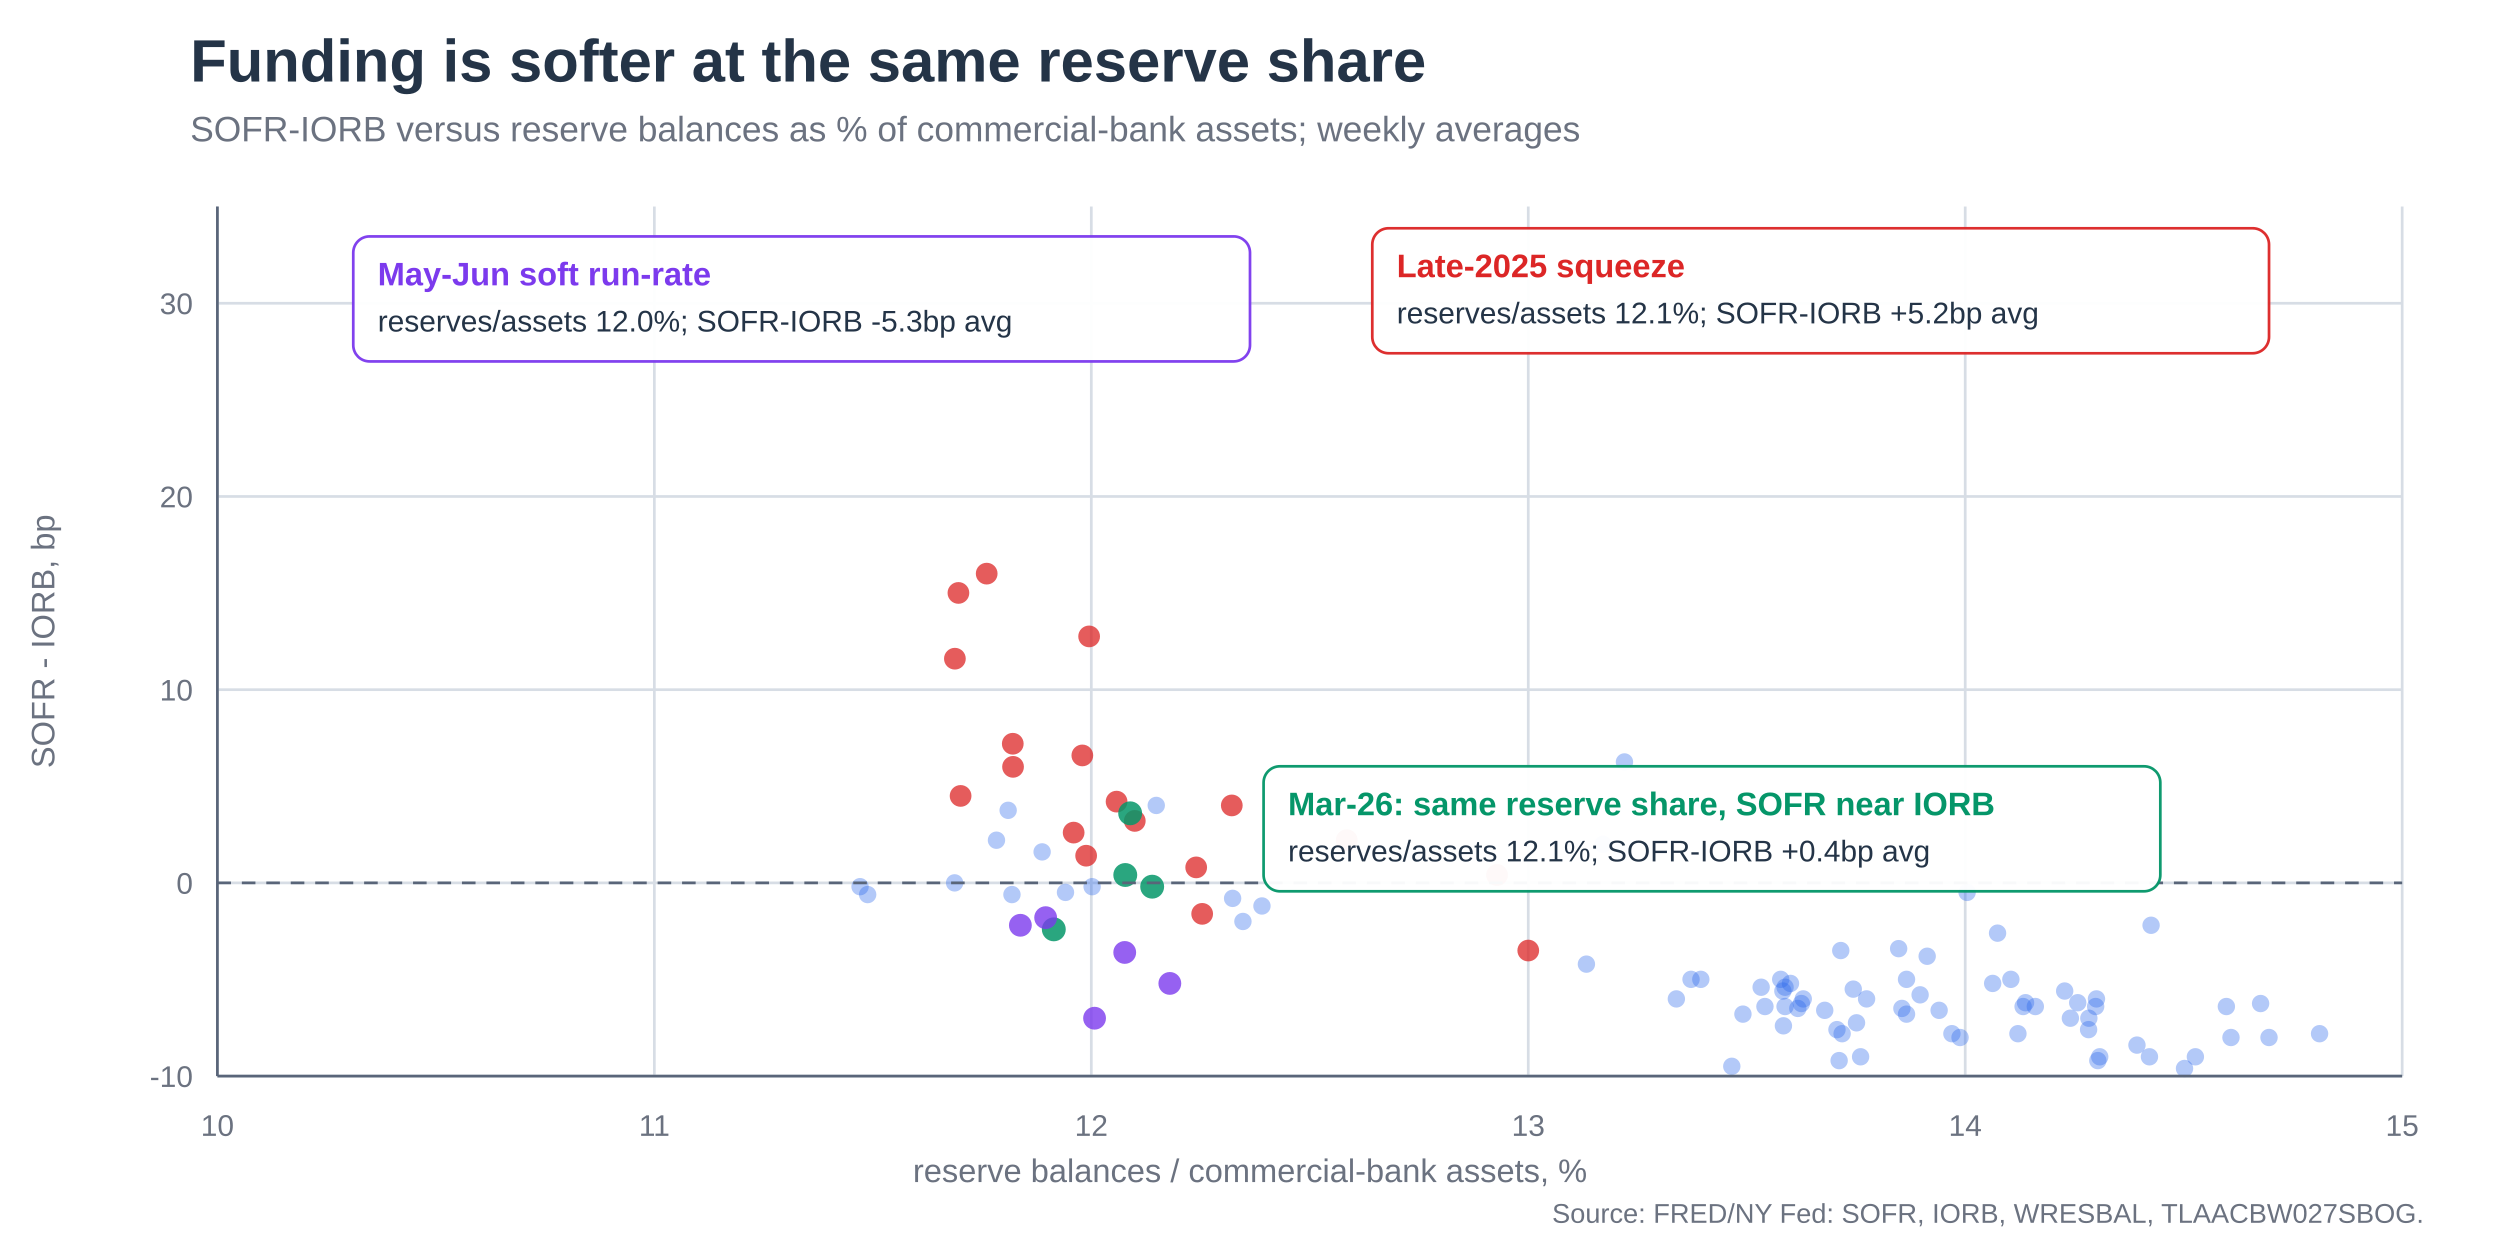
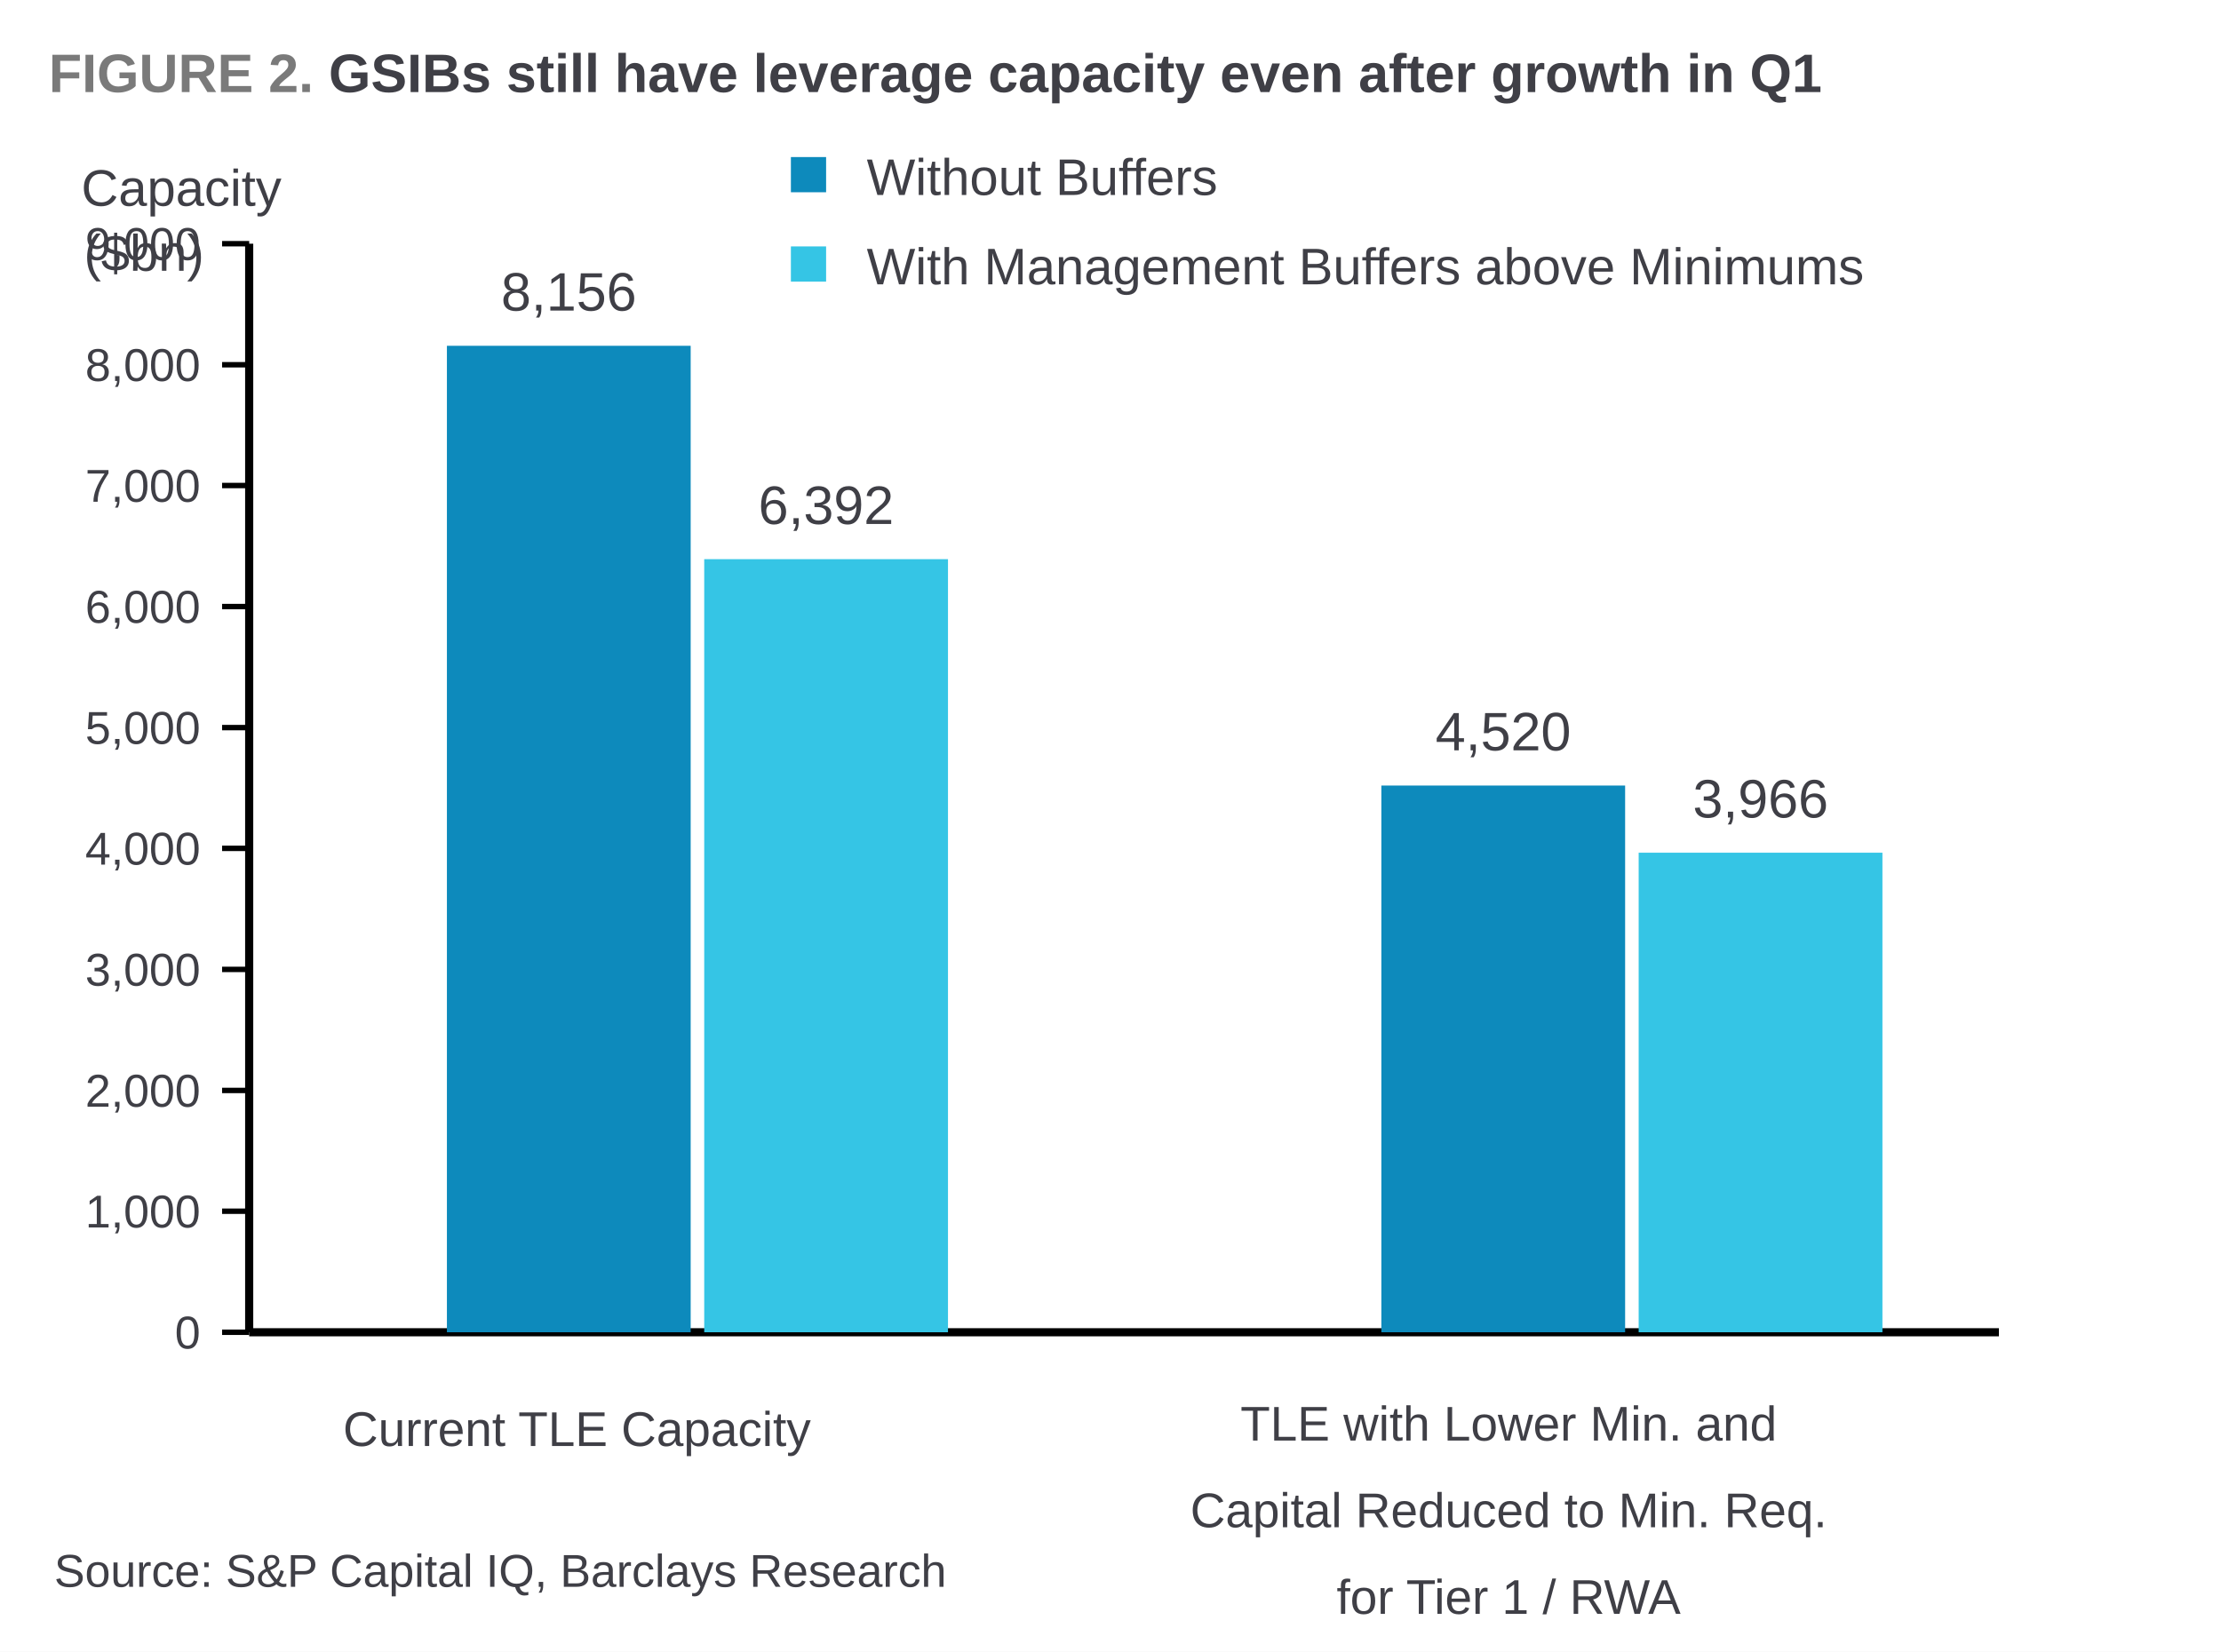
- <svg xmlns="http://www.w3.org/2000/svg" width="920" height="460" viewBox="0 0 920 460">
+ <svg xmlns="http://www.w3.org/2000/svg" width="820" height="610" viewBox="0 0 820 610">
  <rect width="100%" height="100%" fill="white" />
-   <text x="70" y="30" font-family="Arial, sans-serif" font-size="22" font-weight="700" fill="#243447">Funding is softer at the same reserve share</text>
-   <text x="70" y="52" font-family="Arial, sans-serif" font-size="13" fill="#6b7280">SOFR-IORB versus reserve balances as % of commercial-bank assets; weekly averages</text>
-   <line x1="80.0" x2="80.0" y1="76" y2="396" stroke="#d7dde5" />
-   <text x="80.0" y="418" text-anchor="middle" font-family="Arial, sans-serif" font-size="11" fill="#6b7280">10</text>
-   <line x1="240.8" x2="240.8" y1="76" y2="396" stroke="#d7dde5" />
-   <text x="240.8" y="418" text-anchor="middle" font-family="Arial, sans-serif" font-size="11" fill="#6b7280">11</text>
-   <line x1="401.6" x2="401.6" y1="76" y2="396" stroke="#d7dde5" />
-   <text x="401.6" y="418" text-anchor="middle" font-family="Arial, sans-serif" font-size="11" fill="#6b7280">12</text>
-   <line x1="562.4" x2="562.4" y1="76" y2="396" stroke="#d7dde5" />
-   <text x="562.4" y="418" text-anchor="middle" font-family="Arial, sans-serif" font-size="11" fill="#6b7280">13</text>
-   <line x1="723.2" x2="723.2" y1="76" y2="396" stroke="#d7dde5" />
-   <text x="723.2" y="418" text-anchor="middle" font-family="Arial, sans-serif" font-size="11" fill="#6b7280">14</text>
-   <line x1="884.0" x2="884.0" y1="76" y2="396" stroke="#d7dde5" />
-   <text x="884.0" y="418" text-anchor="middle" font-family="Arial, sans-serif" font-size="11" fill="#6b7280">15</text>
-   <line x1="80" x2="884" y1="396.0" y2="396.0" stroke="#d7dde5" />
-   <text x="71" y="400.0" text-anchor="end" font-family="Arial, sans-serif" font-size="11" fill="#6b7280">-10</text>
-   <line x1="80" x2="884" y1="324.9" y2="324.9" stroke="#d7dde5" />
-   <text x="71" y="328.9" text-anchor="end" font-family="Arial, sans-serif" font-size="11" fill="#6b7280">0</text>
-   <line x1="80" x2="884" y1="253.8" y2="253.8" stroke="#d7dde5" />
-   <text x="71" y="257.8" text-anchor="end" font-family="Arial, sans-serif" font-size="11" fill="#6b7280">10</text>
-   <line x1="80" x2="884" y1="182.7" y2="182.7" stroke="#d7dde5" />
-   <text x="71" y="186.7" text-anchor="end" font-family="Arial, sans-serif" font-size="11" fill="#6b7280">20</text>
-   <line x1="80" x2="884" y1="111.6" y2="111.6" stroke="#d7dde5" />
-   <text x="71" y="115.6" text-anchor="end" font-family="Arial, sans-serif" font-size="11" fill="#6b7280">30</text>
-   <circle cx="723.9" cy="328.4" r="3.2" fill="#2563eb" opacity="0.35" />
-   <circle cx="831.9" cy="369.3" r="3.2" fill="#2563eb" opacity="0.35" />
-   <circle cx="772.0" cy="390.3" r="3.2" fill="#2563eb" opacity="0.35" />
-   <circle cx="718.3" cy="380.4" r="3.2" fill="#2563eb" opacity="0.35" />
-   <circle cx="772.7" cy="388.9" r="3.2" fill="#2563eb" opacity="0.35" />
-   <circle cx="791.0" cy="388.9" r="3.2" fill="#2563eb" opacity="0.35" />
-   <circle cx="807.9" cy="388.9" r="3.2" fill="#2563eb" opacity="0.35" />
-   <circle cx="821.0" cy="381.8" r="3.2" fill="#2563eb" opacity="0.35" />
-   <circle cx="819.3" cy="370.4" r="3.2" fill="#2563eb" opacity="0.35" />
-   <circle cx="853.6" cy="380.4" r="3.2" fill="#2563eb" opacity="0.35" />
-   <circle cx="835.0" cy="381.8" r="3.2" fill="#2563eb" opacity="0.35" />
-   <circle cx="742.6" cy="380.4" r="3.2" fill="#2563eb" opacity="0.35" />
-   <circle cx="655.3" cy="360.4" r="3.2" fill="#2563eb" opacity="0.35" />
-   <circle cx="768.7" cy="374.7" r="3.2" fill="#2563eb" opacity="0.35" />
-   <circle cx="759.8" cy="364.7" r="3.2" fill="#2563eb" opacity="0.35" />
-   <circle cx="745.4" cy="369.0" r="3.2" fill="#2563eb" opacity="0.35" />
-   <circle cx="733.3" cy="361.9" r="3.2" fill="#2563eb" opacity="0.35" />
-   <circle cx="771.2" cy="370.4" r="3.2" fill="#2563eb" opacity="0.35" />
-   <circle cx="764.6" cy="369.0" r="3.2" fill="#2563eb" opacity="0.35" />
-   <circle cx="768.6" cy="378.9" r="3.2" fill="#2563eb" opacity="0.35" />
-   <circle cx="744.5" cy="370.4" r="3.2" fill="#2563eb" opacity="0.35" />
-   <circle cx="699.9" cy="371.1" r="3.2" fill="#2563eb" opacity="0.35" />
-   <circle cx="749.0" cy="370.4" r="3.2" fill="#2563eb" opacity="0.35" />
-   <circle cx="740.0" cy="360.4" r="3.2" fill="#2563eb" opacity="0.35" />
-   <circle cx="641.4" cy="373.2" r="3.2" fill="#2563eb" opacity="0.35" />
-   <circle cx="589.9" cy="310.7" r="3.2" fill="#2563eb" opacity="0.35" />
-   <circle cx="656.9" cy="370.4" r="3.2" fill="#2563eb" opacity="0.35" />
-   <circle cx="662.9" cy="369.3" r="3.2" fill="#2563eb" opacity="0.35" />
-   <circle cx="671.5" cy="371.8" r="3.2" fill="#2563eb" opacity="0.35" />
-   <circle cx="677.9" cy="380.4" r="3.2" fill="#2563eb" opacity="0.35" />
-   <circle cx="706.6" cy="366.1" r="3.2" fill="#2563eb" opacity="0.35" />
-   <circle cx="686.9" cy="367.6" r="3.2" fill="#2563eb" opacity="0.35" />
-   <circle cx="721.3" cy="381.8" r="3.2" fill="#2563eb" opacity="0.35" />
-   <circle cx="676.0" cy="378.9" r="3.2" fill="#2563eb" opacity="0.35" />
-   <circle cx="677.4" cy="349.8" r="3.2" fill="#2563eb" opacity="0.35" />
-   <circle cx="698.7" cy="349.1" r="3.2" fill="#2563eb" opacity="0.35" />
-   <circle cx="709.2" cy="351.9" r="3.2" fill="#2563eb" opacity="0.35" />
-   <circle cx="683.2" cy="376.4" r="3.2" fill="#2563eb" opacity="0.35" />
-   <circle cx="597.8" cy="280.4" r="3.2" fill="#2563eb" opacity="0.35" />
-   <circle cx="676.8" cy="390.3" r="3.2" fill="#2563eb" opacity="0.35" />
-   <circle cx="656.9" cy="363.3" r="3.2" fill="#2563eb" opacity="0.35" />
-   <circle cx="625.9" cy="360.4" r="3.2" fill="#2563eb" opacity="0.35" />
-   <circle cx="656.1" cy="364.7" r="3.2" fill="#2563eb" opacity="0.35" />
-   <circle cx="682.0" cy="364.0" r="3.2" fill="#2563eb" opacity="0.35" />
-   <circle cx="713.6" cy="371.8" r="3.2" fill="#2563eb" opacity="0.35" />
-   <circle cx="701.6" cy="360.4" r="3.2" fill="#2563eb" opacity="0.35" />
-   <circle cx="761.9" cy="374.7" r="3.2" fill="#2563eb" opacity="0.35" />
-   <circle cx="803.9" cy="393.2" r="3.2" fill="#2563eb" opacity="0.35" />
-   <circle cx="786.4" cy="384.6" r="3.2" fill="#2563eb" opacity="0.35" />
-   <circle cx="735.1" cy="343.4" r="3.2" fill="#2563eb" opacity="0.35" />
-   <circle cx="791.6" cy="340.5" r="3.2" fill="#2563eb" opacity="0.35" />
-   <circle cx="771.5" cy="367.6" r="3.2" fill="#2563eb" opacity="0.35" />
-   <circle cx="637.3" cy="392.4" r="3.2" fill="#2563eb" opacity="0.35" />
-   <circle cx="622.3" cy="360.4" r="3.2" fill="#2563eb" opacity="0.35" />
-   <circle cx="616.9" cy="367.6" r="3.2" fill="#2563eb" opacity="0.35" />
-   <circle cx="656.3" cy="377.5" r="3.2" fill="#2563eb" opacity="0.35" />
-   <circle cx="684.7" cy="388.9" r="3.2" fill="#2563eb" opacity="0.35" />
-   <circle cx="596.6" cy="313.5" r="3.2" fill="#2563eb" opacity="0.35" />
-   <circle cx="661.6" cy="371.1" r="3.2" fill="#2563eb" opacity="0.35" />
-   <circle cx="701.6" cy="373.2" r="3.2" fill="#2563eb" opacity="0.35" />
-   <circle cx="663.6" cy="367.6" r="3.2" fill="#2563eb" opacity="0.35" />
-   <circle cx="658.9" cy="361.9" r="3.2" fill="#2563eb" opacity="0.35" />
-   <circle cx="648.1" cy="363.3" r="3.2" fill="#2563eb" opacity="0.35" />
-   <circle cx="649.5" cy="370.4" r="3.2" fill="#2563eb" opacity="0.35" />
-   <circle cx="583.8" cy="354.8" r="3.2" fill="#2563eb" opacity="0.35" />
-   <circle cx="562.4" cy="349.8" r="4.0" fill="#dc2626" opacity="0.75" />
-   <circle cx="550.9" cy="322.0" r="4.0" fill="#dc2626" opacity="0.75" />
-   <circle cx="495.6" cy="309.2" r="4.0" fill="#dc2626" opacity="0.75" />
-   <circle cx="442.4" cy="336.3" r="4.0" fill="#dc2626" opacity="0.75" />
-   <circle cx="417.6" cy="302.1" r="4.0" fill="#dc2626" opacity="0.75" />
-   <circle cx="440.2" cy="319.2" r="4.0" fill="#dc2626" opacity="0.75" />
-   <circle cx="453.3" cy="296.4" r="4.0" fill="#dc2626" opacity="0.75" />
-   <circle cx="398.3" cy="278.0" r="4.0" fill="#dc2626" opacity="0.75" />
-   <circle cx="351.4" cy="242.4" r="4.0" fill="#dc2626" opacity="0.75" />
-   <circle cx="363.1" cy="211.1" r="4.0" fill="#dc2626" opacity="0.75" />
-   <circle cx="353.5" cy="292.9" r="4.0" fill="#dc2626" opacity="0.75" />
-   <circle cx="372.8" cy="282.2" r="4.0" fill="#dc2626" opacity="0.75" />
-   <circle cx="372.7" cy="273.7" r="4.0" fill="#dc2626" opacity="0.75" />
-   <circle cx="352.7" cy="218.2" r="4.0" fill="#dc2626" opacity="0.75" />
-   <circle cx="395.1" cy="306.4" r="4.0" fill="#dc2626" opacity="0.75" />
-   <circle cx="410.9" cy="295.0" r="4.0" fill="#dc2626" opacity="0.75" />
-   <circle cx="399.7" cy="314.9" r="4.0" fill="#dc2626" opacity="0.75" />
-   <circle cx="400.8" cy="234.2" r="4.0" fill="#dc2626" opacity="0.75" />
-   <circle cx="425.5" cy="296.4" r="3.2" fill="#2563eb" opacity="0.35" />
-   <circle cx="453.6" cy="330.6" r="3.2" fill="#2563eb" opacity="0.35" />
-   <circle cx="392.1" cy="328.4" r="3.2" fill="#2563eb" opacity="0.35" />
-   <circle cx="351.3" cy="324.9" r="3.2" fill="#2563eb" opacity="0.35" />
-   <circle cx="366.7" cy="309.2" r="3.2" fill="#2563eb" opacity="0.35" />
-   <circle cx="372.4" cy="329.2" r="3.2" fill="#2563eb" opacity="0.35" />
-   <circle cx="371.0" cy="298.2" r="3.2" fill="#2563eb" opacity="0.35" />
-   <circle cx="383.5" cy="313.5" r="3.2" fill="#2563eb" opacity="0.35" />
-   <circle cx="415.9" cy="299.3" r="4.4" fill="#059669" opacity="0.85" />
-   <circle cx="424.0" cy="326.3" r="4.4" fill="#059669" opacity="0.85" />
-   <circle cx="414.1" cy="322.0" r="4.4" fill="#059669" opacity="0.85" />
-   <circle cx="387.8" cy="342.0" r="4.4" fill="#059669" opacity="0.85" />
-   <circle cx="401.9" cy="326.3" r="3.2" fill="#2563eb" opacity="0.35" />
-   <circle cx="457.4" cy="339.1" r="3.2" fill="#2563eb" opacity="0.35" />
-   <circle cx="464.4" cy="333.4" r="3.2" fill="#2563eb" opacity="0.35" />
-   <circle cx="319.3" cy="329.2" r="3.2" fill="#2563eb" opacity="0.35" />
-   <circle cx="316.5" cy="326.3" r="3.2" fill="#2563eb" opacity="0.35" />
-   <circle cx="384.8" cy="337.7" r="4.2" fill="#7c3aed" opacity="0.80" />
-   <circle cx="430.5" cy="361.9" r="4.2" fill="#7c3aed" opacity="0.80" />
-   <circle cx="402.8" cy="374.7" r="4.2" fill="#7c3aed" opacity="0.80" />
-   <circle cx="375.5" cy="340.5" r="4.2" fill="#7c3aed" opacity="0.80" />
-   <circle cx="413.9" cy="350.5" r="4.2" fill="#7c3aed" opacity="0.80" />
-   <line x1="80" x2="884" y1="324.9" y2="324.9" stroke="#596579" stroke-dasharray="5 4" />
-   <rect x="505" y="84" width="330" height="46" rx="6" fill="white" stroke="#dc2626" opacity="0.96" />
-   <text x="514" y="102" font-family="Arial, sans-serif" font-size="12" font-weight="700" fill="#dc2626">Late-2025 squeeze</text>
-   <text x="514" y="119" font-family="Arial, sans-serif" font-size="11" fill="#243447">reserves/assets 12.1%; SOFR-IORB +5.2bp avg</text>
-   <rect x="465" y="282" width="330" height="46" rx="6" fill="white" stroke="#059669" opacity="0.96" />
-   <text x="474" y="300" font-family="Arial, sans-serif" font-size="12" font-weight="700" fill="#059669">Mar-26: same reserve share, SOFR near IORB</text>
-   <text x="474" y="317" font-family="Arial, sans-serif" font-size="11" fill="#243447">reserves/assets 12.1%; SOFR-IORB +0.4bp avg</text>
-   <rect x="130" y="87" width="330" height="46" rx="6" fill="white" stroke="#7c3aed" opacity="0.96" />
-   <text x="139" y="105" font-family="Arial, sans-serif" font-size="12" font-weight="700" fill="#7c3aed">May-Jun soft run-rate</text>
-   <text x="139" y="122" font-family="Arial, sans-serif" font-size="11" fill="#243447">reserves/assets 12.0%; SOFR-IORB -5.3bp avg</text>
-   <line x1="80" x2="884" y1="396" y2="396" stroke="#596579" />
-   <line x1="80" x2="80" y1="76" y2="396" stroke="#596579" />
-   <text x="460.0" y="435" text-anchor="middle" font-family="Arial, sans-serif" font-size="12" fill="#6b7280">reserve balances / commercial-bank assets, %</text>
-   <text transform="translate(20,236.0) rotate(-90)" text-anchor="middle" font-family="Arial, sans-serif" font-size="12" fill="#6b7280">SOFR - IORB, bp</text>
-   <text x="892" y="450" text-anchor="end" font-family="Arial, sans-serif" font-size="10" fill="#6b7280">Source: FRED/NY Fed: SOFR, IORB, WRESBAL, TLAACBW027SBOG.</text>
+   <text x="18" y="34" font-family="Arial, sans-serif" font-size="20" font-weight="700" fill="#7a7a7a">FIGURE 2. <tspan fill="#3f3f46">GSIBs still have leverage capacity even after growth in Q1</tspan>
+   </text>
+   <text x="30" y="76" font-family="Arial, sans-serif" font-size="19" fill="#3f3f46">Capacity</text>
+   <text x="31" y="100" font-family="Arial, sans-serif" font-size="19" fill="#3f3f46">($bn)</text>
+   <rect x="292" y="58" width="13" height="13" fill="#0d8abc" />
+   <text x="320" y="72" font-family="Arial, sans-serif" font-size="19" fill="#3f3f46">Without Buffers</text>
+   <rect x="292" y="91" width="13" height="13" fill="#35c5e5" />
+   <text x="320" y="105" font-family="Arial, sans-serif" font-size="19" fill="#3f3f46">With Management Buffers above Minimums</text>
+   <line x1="82" x2="92" y1="492.0" y2="492.0" stroke="black" stroke-width="2" />
+   <text x="74" y="498.0" text-anchor="end" font-family="Arial, sans-serif" font-size="17" fill="#3f3f46">0</text>
+   <line x1="92" x2="738" y1="447.3" y2="447.3" stroke="white" />
+   <line x1="82" x2="92" y1="447.3" y2="447.3" stroke="black" stroke-width="2" />
+   <text x="74" y="453.3" text-anchor="end" font-family="Arial, sans-serif" font-size="17" fill="#3f3f46">1,000</text>
+   <line x1="92" x2="738" y1="402.7" y2="402.7" stroke="white" />
+   <line x1="82" x2="92" y1="402.7" y2="402.7" stroke="black" stroke-width="2" />
+   <text x="74" y="408.7" text-anchor="end" font-family="Arial, sans-serif" font-size="17" fill="#3f3f46">2,000</text>
+   <line x1="92" x2="738" y1="358.0" y2="358.0" stroke="white" />
+   <line x1="82" x2="92" y1="358.0" y2="358.0" stroke="black" stroke-width="2" />
+   <text x="74" y="364.0" text-anchor="end" font-family="Arial, sans-serif" font-size="17" fill="#3f3f46">3,000</text>
+   <line x1="92" x2="738" y1="313.3" y2="313.3" stroke="white" />
+   <line x1="82" x2="92" y1="313.3" y2="313.3" stroke="black" stroke-width="2" />
+   <text x="74" y="319.3" text-anchor="end" font-family="Arial, sans-serif" font-size="17" fill="#3f3f46">4,000</text>
+   <line x1="92" x2="738" y1="268.7" y2="268.7" stroke="white" />
+   <line x1="82" x2="92" y1="268.7" y2="268.7" stroke="black" stroke-width="2" />
+   <text x="74" y="274.7" text-anchor="end" font-family="Arial, sans-serif" font-size="17" fill="#3f3f46">5,000</text>
+   <line x1="92" x2="738" y1="224.0" y2="224.0" stroke="white" />
+   <line x1="82" x2="92" y1="224.0" y2="224.0" stroke="black" stroke-width="2" />
+   <text x="74" y="230.0" text-anchor="end" font-family="Arial, sans-serif" font-size="17" fill="#3f3f46">6,000</text>
+   <line x1="92" x2="738" y1="179.3" y2="179.3" stroke="white" />
+   <line x1="82" x2="92" y1="179.3" y2="179.3" stroke="black" stroke-width="2" />
+   <text x="74" y="185.3" text-anchor="end" font-family="Arial, sans-serif" font-size="17" fill="#3f3f46">7,000</text>
+   <line x1="92" x2="738" y1="134.7" y2="134.7" stroke="white" />
+   <line x1="82" x2="92" y1="134.7" y2="134.7" stroke="black" stroke-width="2" />
+   <text x="74" y="140.7" text-anchor="end" font-family="Arial, sans-serif" font-size="17" fill="#3f3f46">8,000</text>
+   <line x1="92" x2="738" y1="90.0" y2="90.0" stroke="white" />
+   <line x1="82" x2="92" y1="90.0" y2="90.0" stroke="black" stroke-width="2" />
+   <text x="74" y="96.0" text-anchor="end" font-family="Arial, sans-serif" font-size="17" fill="#3f3f46">9,000</text>
+   <line x1="92" x2="92" y1="90" y2="492" stroke="black" stroke-width="3" />
+   <line x1="92" x2="738" y1="492" y2="492" stroke="black" stroke-width="3" />
+   <rect x="165" y="127.7" width="90" height="364.3" fill="#0d8abc" />
+   <text x="210.0" y="114.7" text-anchor="middle" font-family="Arial, sans-serif" font-size="20" fill="#3f3f46">8,156</text>
+   <rect x="260" y="206.5" width="90" height="285.5" fill="#35c5e5" />
+   <text x="305.0" y="193.5" text-anchor="middle" font-family="Arial, sans-serif" font-size="20" fill="#3f3f46">6,392</text>
+   <rect x="510" y="290.1" width="90" height="201.9" fill="#0d8abc" />
+   <text x="555.0" y="277.1" text-anchor="middle" font-family="Arial, sans-serif" font-size="20" fill="#3f3f46">4,520</text>
+   <rect x="605" y="314.9" width="90" height="177.1" fill="#35c5e5" />
+   <text x="650.0" y="301.9" text-anchor="middle" font-family="Arial, sans-serif" font-size="20" fill="#3f3f46">3,966</text>
+   <text x="213" y="534" text-anchor="middle" font-family="Arial, sans-serif" font-size="18" fill="#3f3f46">Current TLE Capacity</text>
+   <text x="557" y="532" text-anchor="middle" font-family="Arial, sans-serif" font-size="18" fill="#3f3f46">TLE with Lower Min. and</text>
+   <text x="557" y="564" text-anchor="middle" font-family="Arial, sans-serif" font-size="18" fill="#3f3f46">Capital Reduced to Min. Req.</text>
+   <text x="557" y="596" text-anchor="middle" font-family="Arial, sans-serif" font-size="18" fill="#3f3f46">for Tier 1 / RWA</text>
+   <text x="20" y="586" font-family="Arial, sans-serif" font-size="17" fill="#3f3f46">Source: S&amp;P Capital IQ, Barclays Research</text>
</svg>
